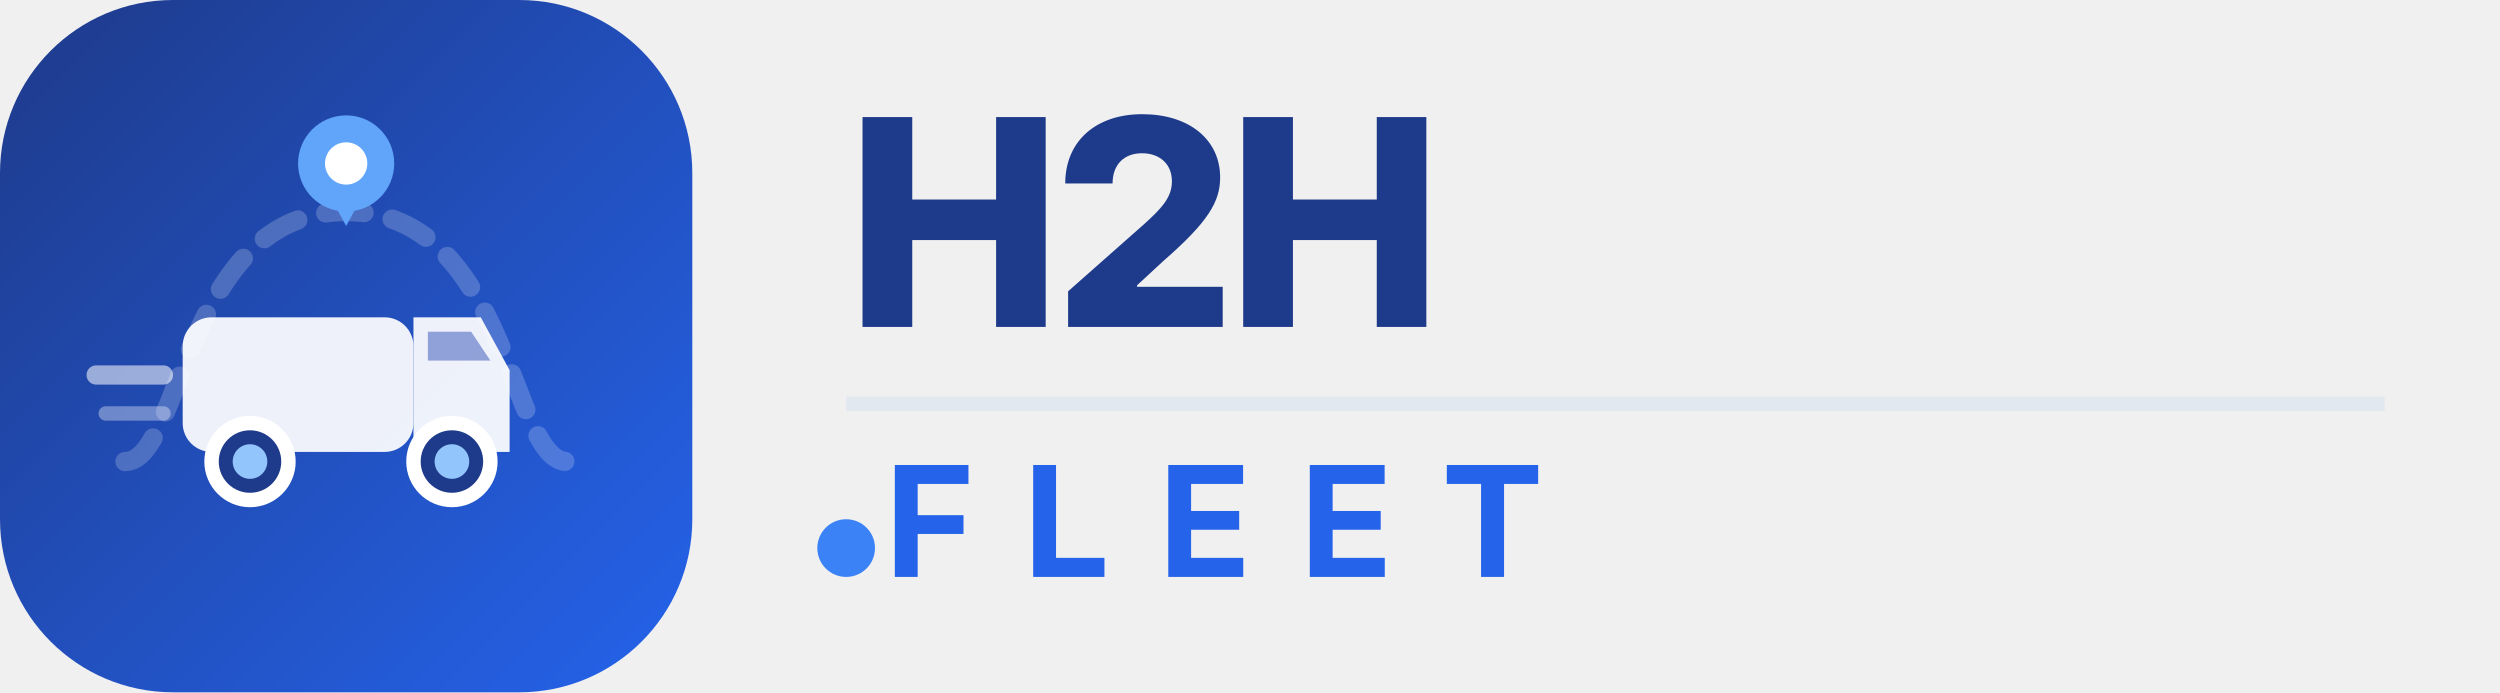
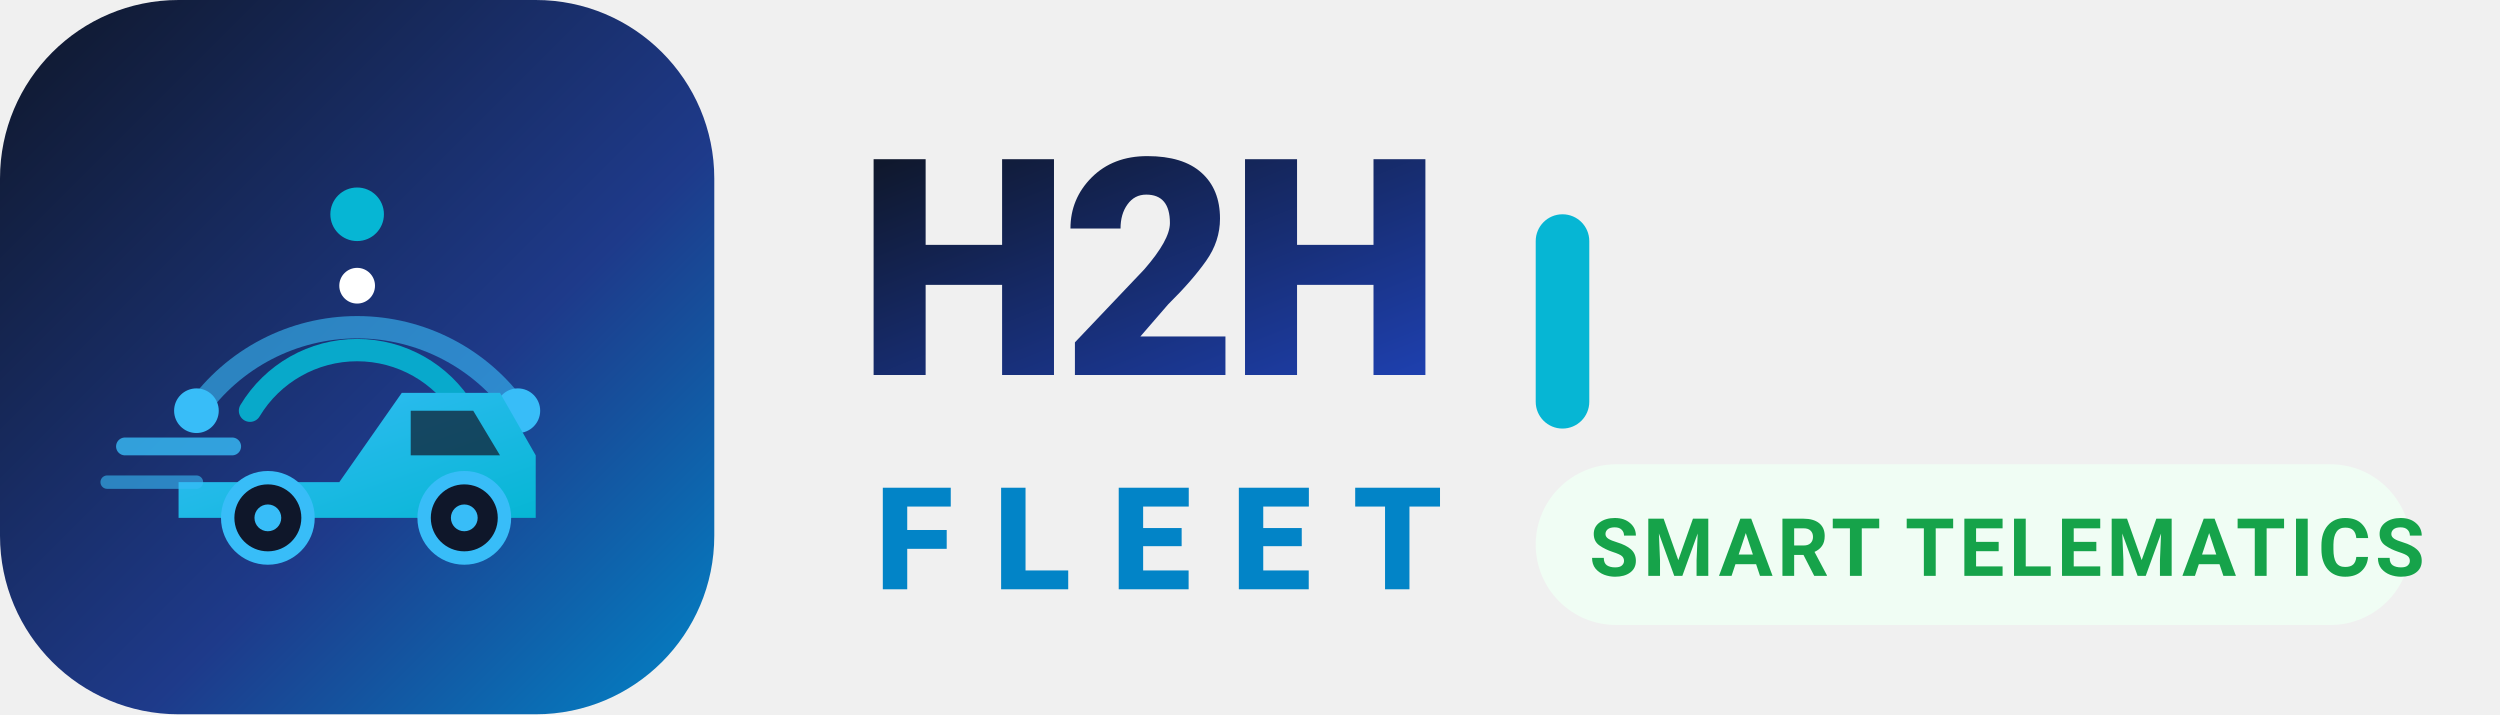
- <svg xmlns="http://www.w3.org/2000/svg" viewBox="0 0 260 72" fill="none">
+ <svg xmlns="http://www.w3.org/2000/svg" viewBox="0 0 280 80" fill="none">
  <defs>
-     <linearGradient id="iconGrad" x1="0%" y1="0%" x2="100%" y2="100%">
-       <stop offset="0%" stop-color="#1E3A8A" />
-       <stop offset="100%" stop-color="#2563EB" />
+     <linearGradient id="iconBg" x1="0%" y1="0%" x2="100%" y2="100%">
+       <stop offset="0%" stop-color="#0F172A" />
+       <stop offset="60%" stop-color="#1E3A8A" />
+       <stop offset="100%" stop-color="#0284C7" />
    </linearGradient>
+     <linearGradient id="cyanGrad" x1="0%" y1="0%" x2="100%" y2="100%">
+       <stop offset="0%" stop-color="#38BDF8" />
+       <stop offset="100%" stop-color="#06B6D4" />
+     </linearGradient>
+     <linearGradient id="textGrad" x1="0%" y1="0%" x2="100%" y2="100%">
+       <stop offset="0%" stop-color="#0F172A" />
+       <stop offset="100%" stop-color="#1E40AF" />
+     </linearGradient>
+     <filter id="glow" x="-20%" y="-20%" width="140%" height="140%">
+       <feGaussianBlur stdDeviation="3" result="blur" />
+       <feComposite in="SourceGraphic" in2="blur" operator="over" />
+     </filter>
  </defs>
-   <rect width="72" height="72" rx="18" fill="url(#iconGrad)" />
-   <path d="M13 48 C19 48 19 22 36 22 C53 22 53 48 59 48" stroke="white" stroke-opacity="0.2" stroke-width="2" stroke-dasharray="4 3" fill="none" stroke-linecap="round" />
-   <circle cx="36" cy="17" r="5" fill="#60A5FA" />
-   <path d="M36 23.5 L33 18 Q36 14.5 39 18 Z" fill="#60A5FA" />
-   <circle cx="36" cy="17" r="2.2" fill="white" />
-   <rect x="19" y="33" width="24" height="14" rx="3" fill="white" fill-opacity="0.92" />
-   <path d="M43 39 L43 33 L50 33 L53 38.5 L53 47 L43 47 Z" fill="white" fill-opacity="0.92" />
-   <path d="M44.5 34.5 L44.5 37.5 L51 37.5 L49 34.5 Z" fill="#1E40AF" fill-opacity="0.45" />
-   <circle cx="26" cy="48" r="4" fill="#1E3A8A" stroke="white" stroke-width="1.5" />
-   <circle cx="26" cy="48" r="1.8" fill="#93C5FD" />
-   <circle cx="47" cy="48" r="4" fill="#1E3A8A" stroke="white" stroke-width="1.5" />
-   <circle cx="47" cy="48" r="1.8" fill="#93C5FD" />
-   <line x1="10" y1="39" x2="17" y2="39" stroke="white" stroke-opacity="0.55" stroke-width="2" stroke-linecap="round" />
-   <line x1="11" y1="43" x2="17" y2="43" stroke="white" stroke-opacity="0.35" stroke-width="1.5" stroke-linecap="round" />
-   <text x="88" y="34" font-family="-apple-system, system-ui, BlinkMacSystemFont, sans-serif" font-size="30" font-weight="800" fill="#1E3A8A" letter-spacing="-1">H2H</text>
-   <line x1="88" y1="42" x2="248" y2="42" stroke="#E2E8F0" stroke-width="1.5" />
-   <text x="92" y="60" font-family="-apple-system, system-ui, BlinkMacSystemFont, sans-serif" font-size="16" font-weight="700" fill="#2563EB" letter-spacing="5">FLEET</text>
-   <circle cx="88" cy="57" r="3" fill="#3B82F6" />
+   <rect width="80" height="80" rx="20" fill="url(#iconBg)" />
+   <path d="M22 46 A 22 22 0 0 1 58 46" stroke="#38BDF8" stroke-width="2.5" stroke-linecap="round" fill="none" opacity="0.6" />
+   <circle cx="22" cy="46" r="2.5" fill="#38BDF8" />
+   <circle cx="40" cy="24" r="3" fill="#06B6D4" />
+   <circle cx="58" cy="46" r="2.5" fill="#38BDF8" />
+   <path d="M28 46 A 14 14 0 0 1 52 46" stroke="#06B6D4" stroke-width="2.5" stroke-linecap="round" fill="none" opacity="0.9" />
+   <circle cx="40" cy="32" r="2" fill="#FFFFFF" />
+   <path d="M20 54 L38 54 L45 44 L56 44 L60 51 L60 58 L20 58 Z" fill="url(#cyanGrad)" />
+   <path d="M46 46 L53 46 L56 51 L46 51 Z" fill="#0F172A" opacity="0.7" />
+   <line x1="14" y1="50" x2="26" y2="50" stroke="#38BDF8" stroke-width="2" stroke-linecap="round" opacity="0.8" />
+   <line x1="12" y1="54" x2="22" y2="54" stroke="#38BDF8" stroke-width="1.5" stroke-linecap="round" opacity="0.6" />
+   <circle cx="30" cy="58" r="4.5" fill="#0F172A" stroke="#38BDF8" stroke-width="1.5" />
+   <circle cx="52" cy="58" r="4.5" fill="#0F172A" stroke="#38BDF8" stroke-width="1.5" />
+   <circle cx="30" cy="58" r="1.5" fill="#38BDF8" />
+   <circle cx="52" cy="58" r="1.5" fill="#38BDF8" />
+   <text x="96" y="42" font-family="-apple-system, BlinkMacSystemFont, 'Segoe UI', Roboto, sans-serif" font-size="34" font-weight="900" fill="url(#textGrad)" letter-spacing="-1">H2H</text>
+   <rect x="172" y="24" width="6" height="24" rx="3" fill="#06B6D4" />
+   <text x="98" y="66" font-family="-apple-system, BlinkMacSystemFont, 'Segoe UI', Roboto, sans-serif" font-size="16" font-weight="800" fill="#0284C7" letter-spacing="4.5">FLEET</text>
+   <rect x="172" y="52" width="98" height="18" rx="9" fill="#F0FDF4" />
+   <text x="178" y="64.5" font-family="-apple-system, BlinkMacSystemFont, 'Segoe UI', Roboto, sans-serif" font-size="9" font-weight="700" fill="#16A34A" letter-spacing="0.5">SMART TELEMATICS</text>
</svg>
